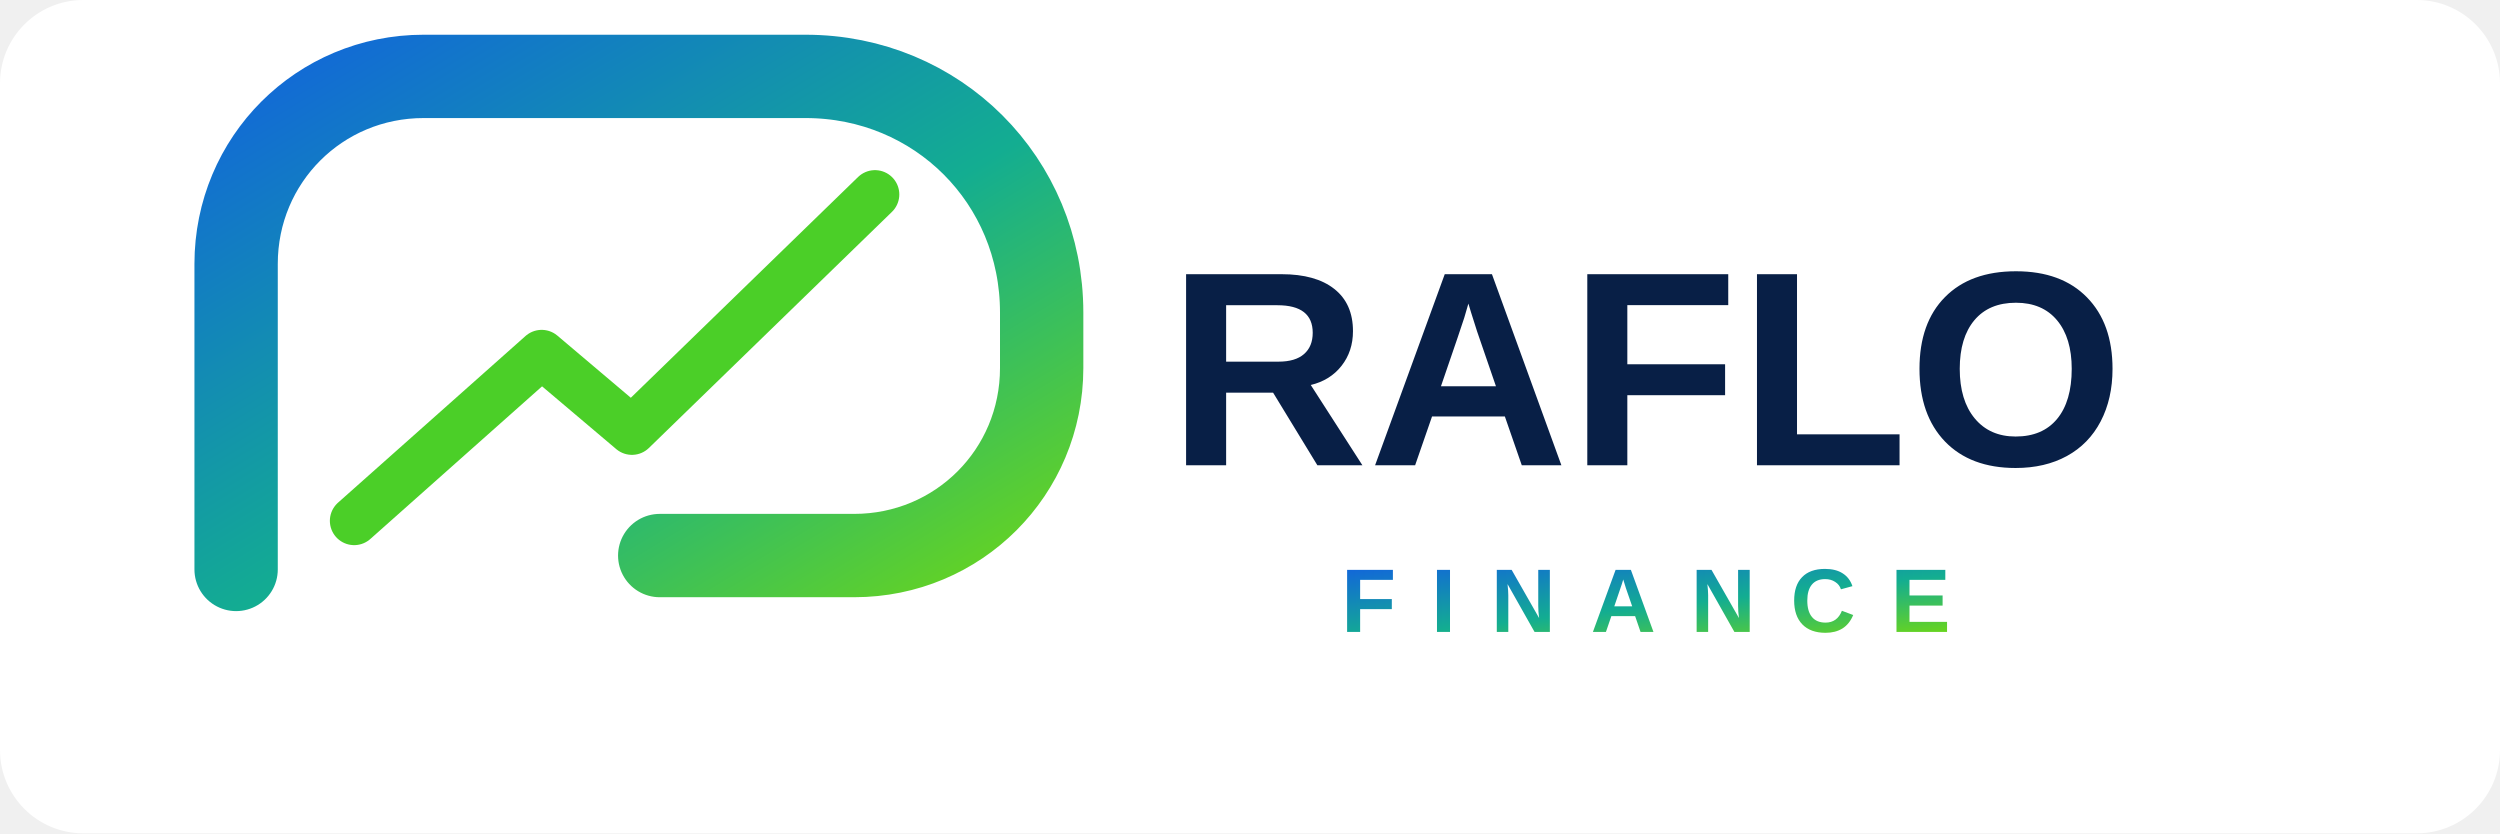
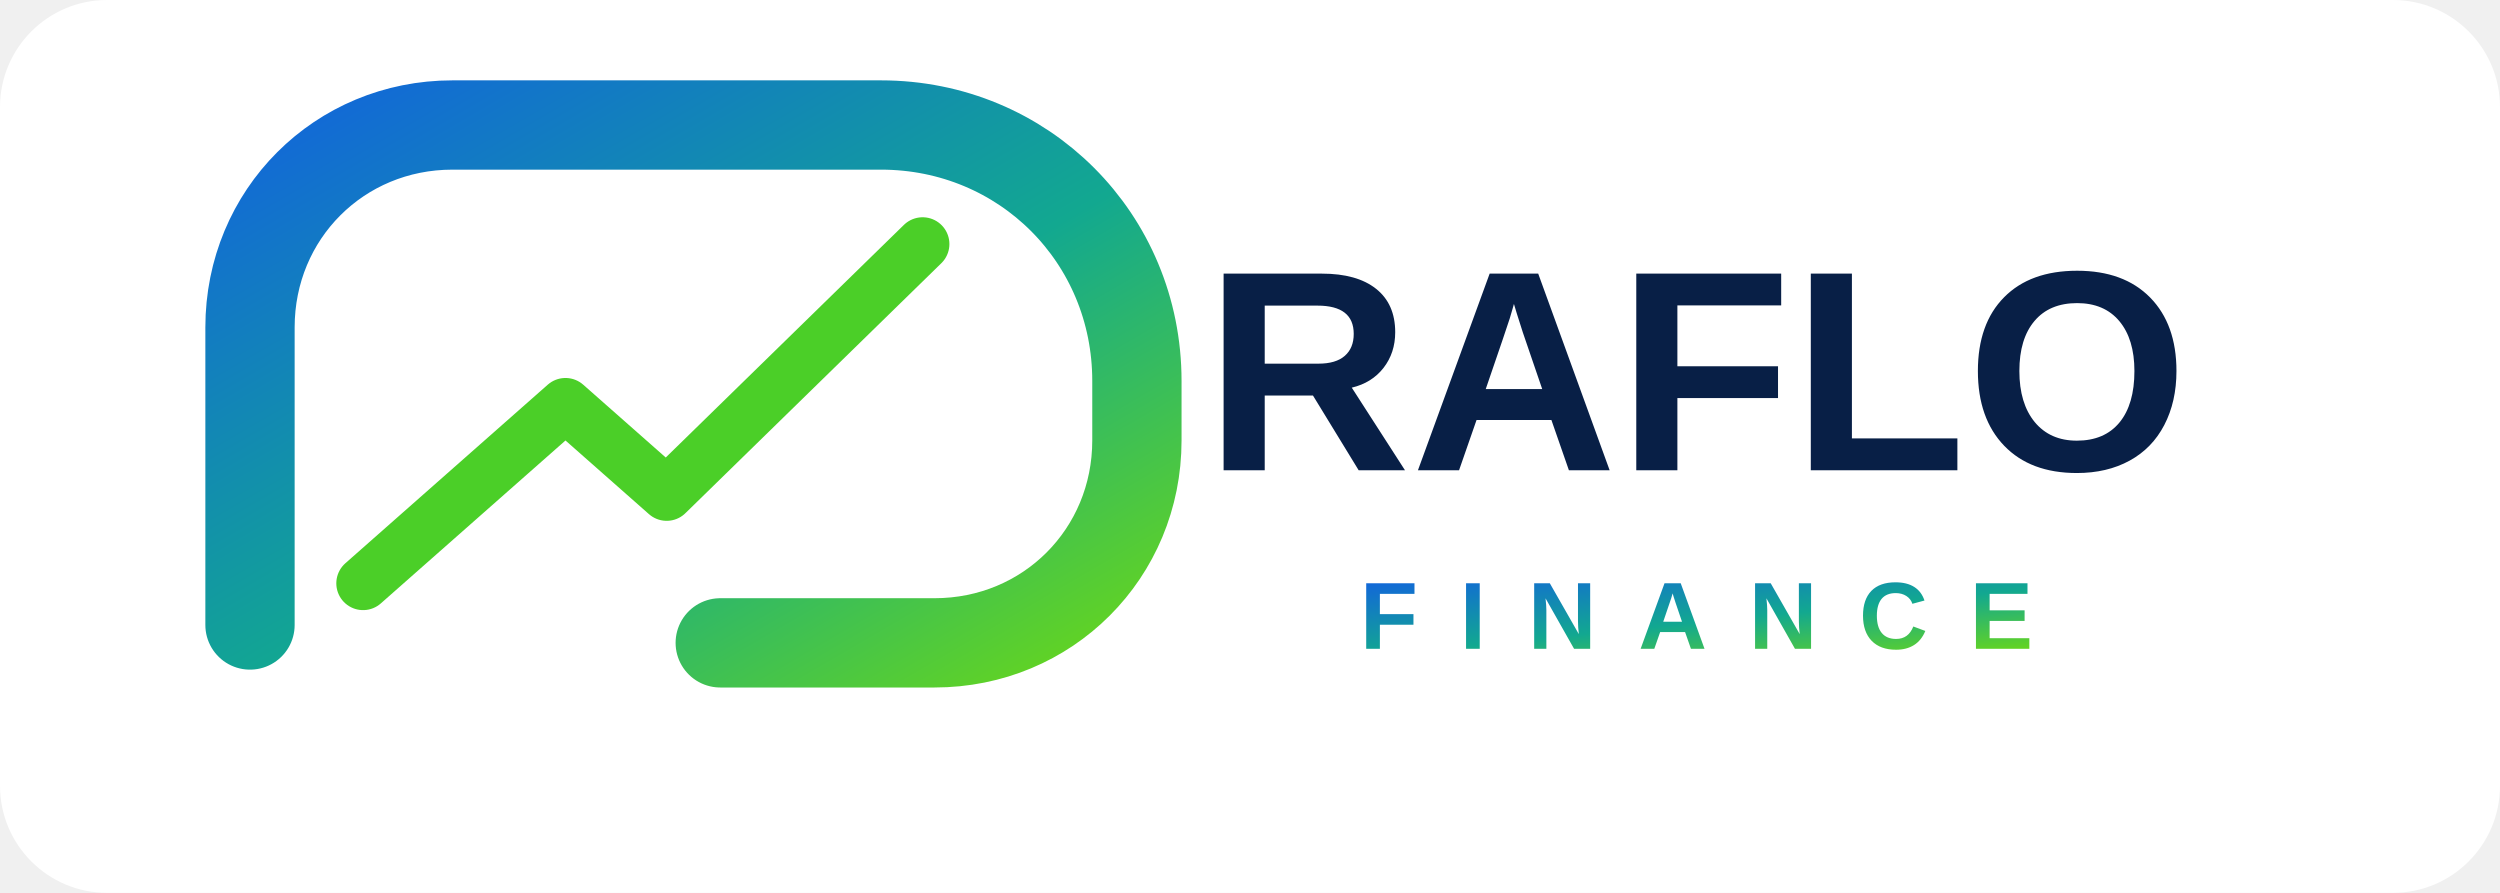
- <svg xmlns="http://www.w3.org/2000/svg" viewBox="0 0 360 120">
+ <svg xmlns="http://www.w3.org/2000/svg" viewBox="0 0 420 150">
  <defs>
    <linearGradient id="g" x1="0" y1="0" x2="1" y2="1">
      <stop stop-color="#1267d9" />
-       <stop offset=".55" stop-color="#13ad91" />
-       <stop offset="1" stop-color="#69d51d" />
+       <stop offset=".55" stop-color="#12a890" />
+       <stop offset="1" stop-color="#65d51f" />
    </linearGradient>
  </defs>
-   <rect width="360" height="120" rx="12" fill="#fff" />
-   <path d="M34 82V38c0-15 12-27 27-27h55c19 0 34 15 34 34v8c0 15-12 27-27 27H95" fill="none" stroke="url(#g)" stroke-width="12" stroke-linecap="round" />
-   <path d="M51 75l27-24 13 11 35-34" fill="none" stroke="#4bcf28" stroke-width="7" stroke-linecap="round" stroke-linejoin="round" />
-   <text x="237" y="67" text-anchor="middle" font-family="Arial,sans-serif" font-size="40" font-weight="800" fill="#081f46">RAFLO</text>
-   <text x="237" y="91" text-anchor="middle" font-family="Arial,sans-serif" font-size="13" font-weight="800" letter-spacing="5" fill="url(#g)">FINANCE</text>
+   <rect width="420" height="150" rx="18" fill="white" />
+   <path d="M42 105V55c0-19 15-34 34-34h72c24 0 43 19 43 43v10c0 19-15 34-34 34h-36" fill="none" stroke="url(#g)" stroke-width="15" stroke-linecap="round" />
+   <path d="M61 98l34-30 17 15 43-42" fill="none" stroke="#4bcf28" stroke-width="9" stroke-linecap="round" stroke-linejoin="round" />
+   <text x="285" y="79" text-anchor="middle" font-family="Arial,sans-serif" font-size="48" font-weight="900" fill="#081f46">RAFLO</text>
+   <text x="285" y="109" text-anchor="middle" font-family="Arial,sans-serif" font-size="16" font-weight="900" letter-spacing="7" fill="url(#g)">FINANCE</text>
</svg>
